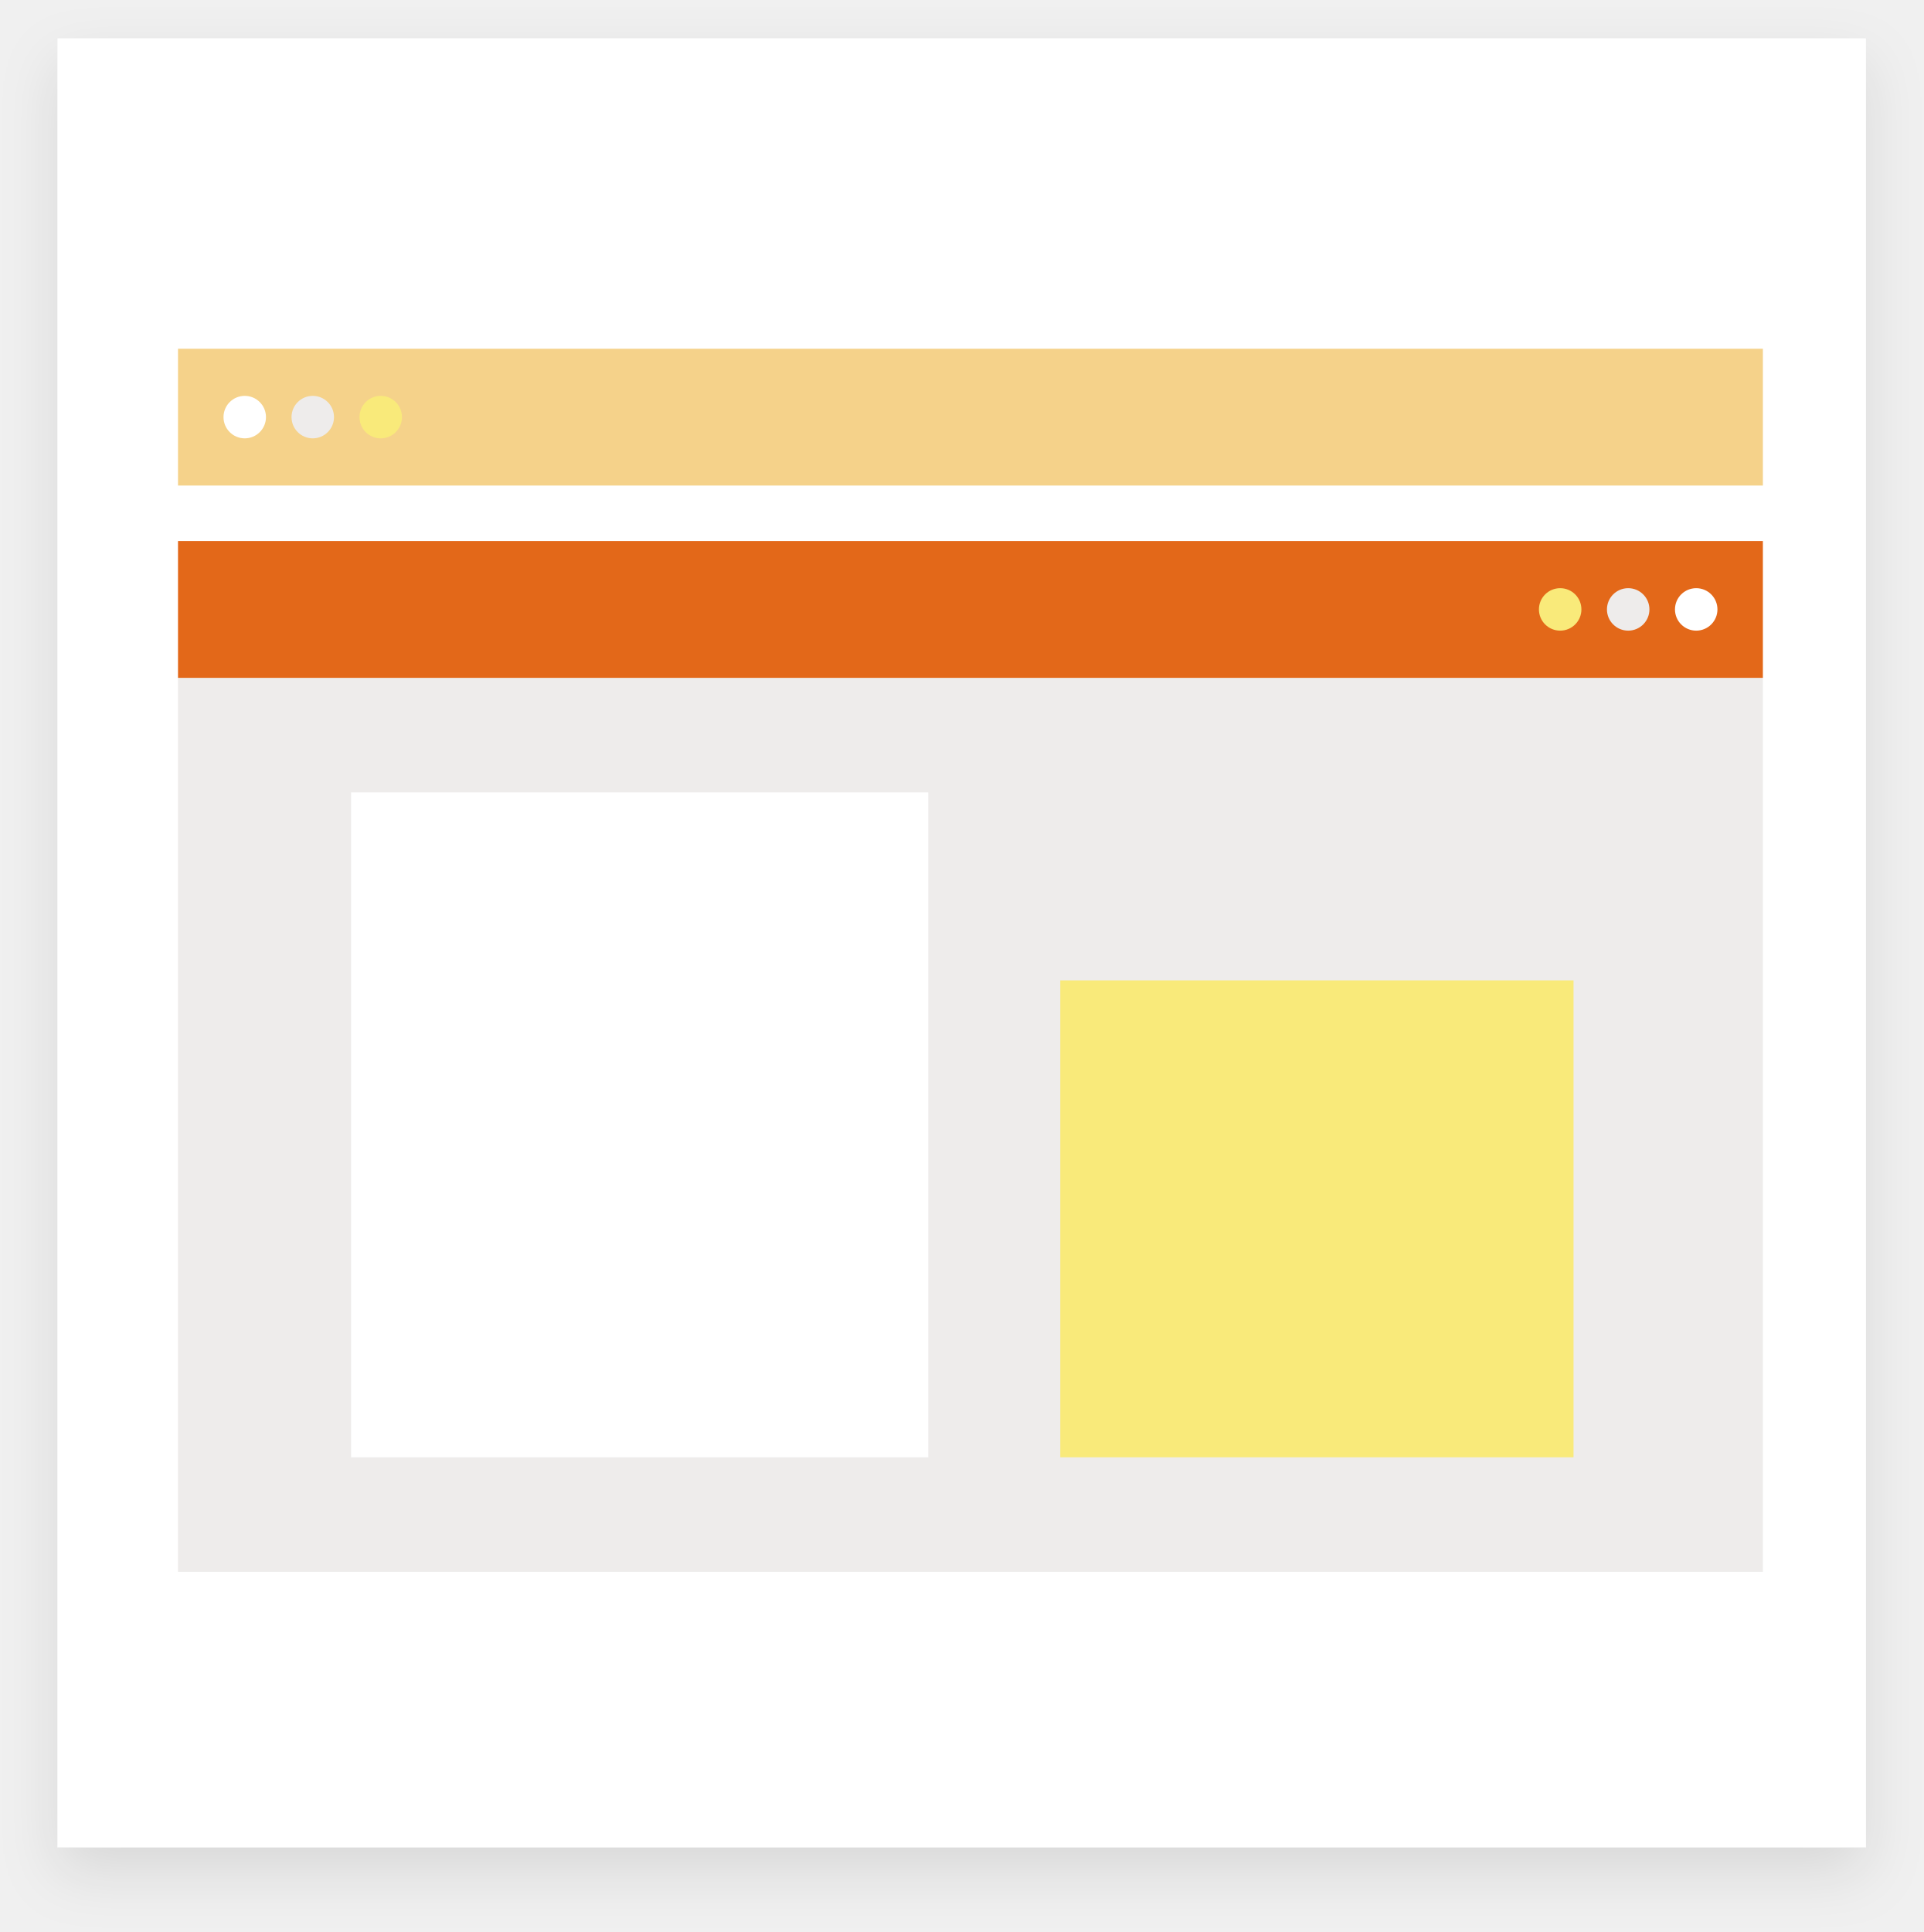
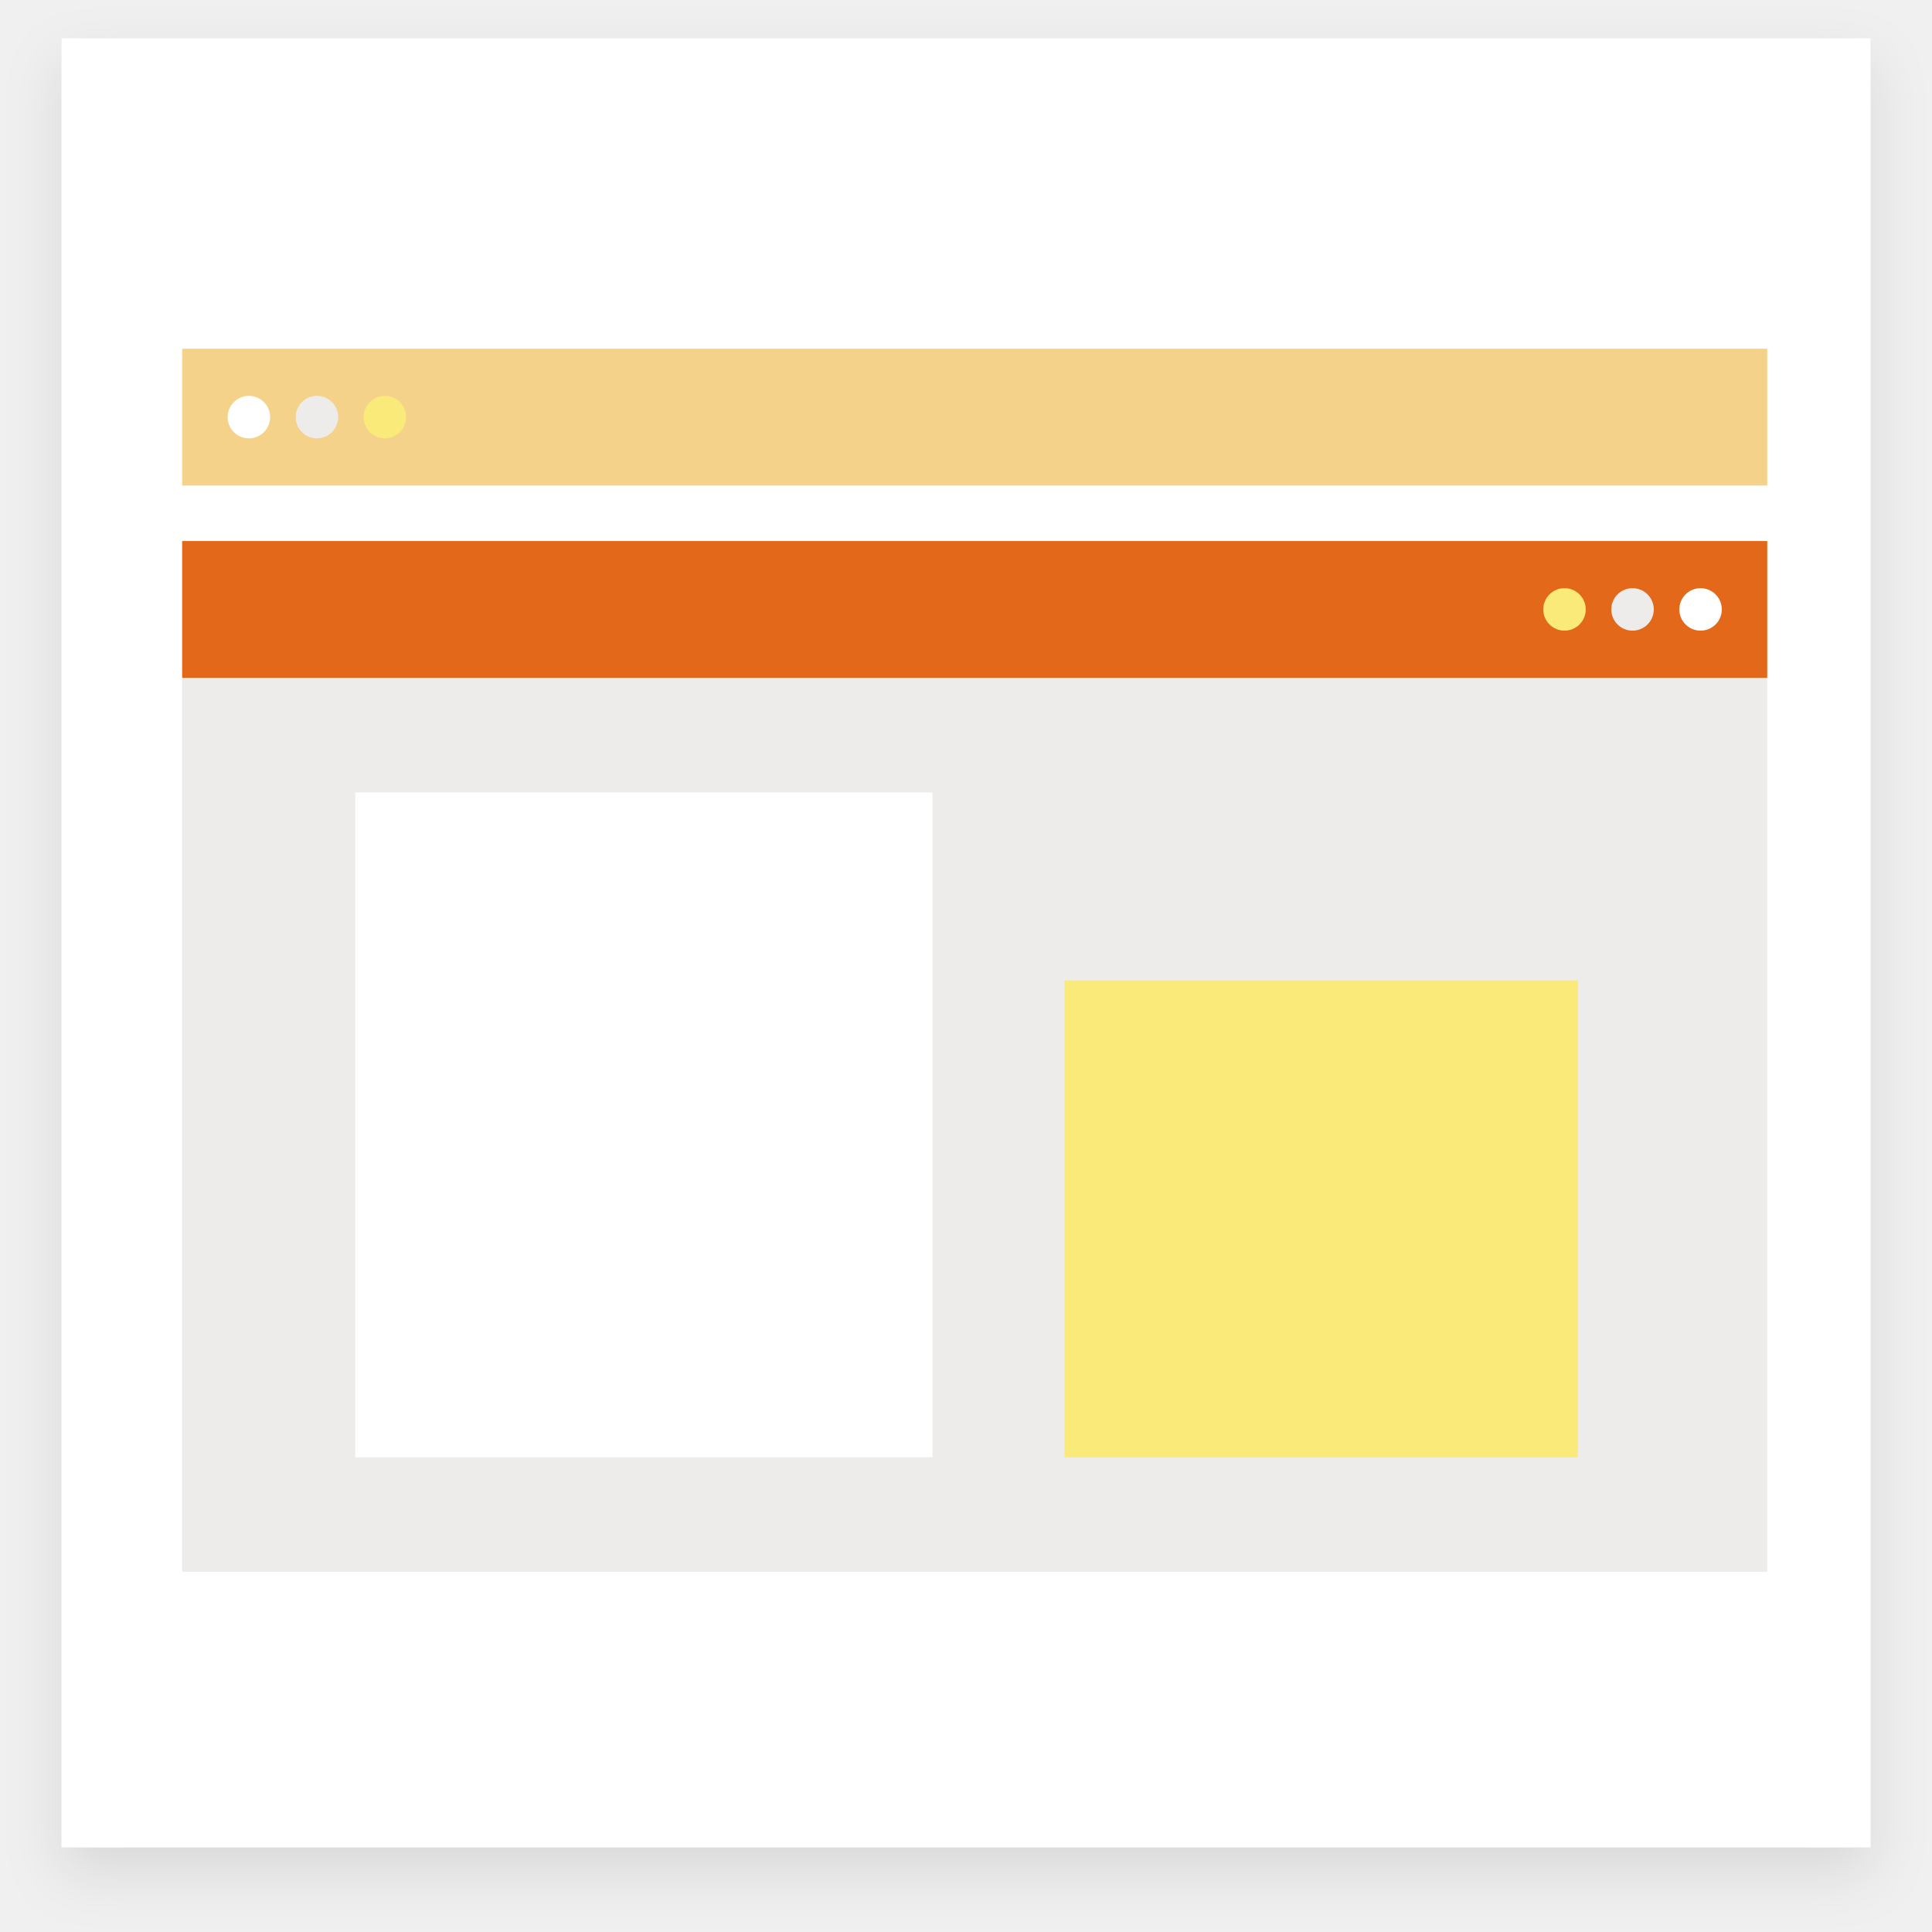
- <svg xmlns="http://www.w3.org/2000/svg" width="234" height="235" viewBox="0 0 234 235" fill="none">
+ <svg xmlns="http://www.w3.org/2000/svg" width="220" height="220" viewBox="0 0 234 235" fill="none">
  <g filter="url(#filter0_d_2_167)">
    <path d="M227 4.678H7V224.678H227V4.678Z" fill="white" />
    <path d="M214.46 82.451H21.655V191.188H214.46V82.451Z" fill="#EEECEB" />
    <path d="M112.926 96.383H42.711V177.258H112.926V96.383Z" fill="white" />
    <path d="M191.424 119.248H128.987V177.257H191.424V119.248Z" fill="#F9EA7A" />
    <path d="M214.46 65.809H21.655V82.451H214.46V65.809Z" fill="#E36819" />
    <path d="M189.799 76.709C191.225 76.709 192.382 75.553 192.382 74.126C192.382 72.7 191.225 71.543 189.799 71.543C188.372 71.543 187.215 72.7 187.215 74.126C187.215 75.553 188.372 76.709 189.799 76.709Z" fill="#F9EA7A" />
    <path d="M198.074 76.709C199.5 76.709 200.657 75.553 200.657 74.126C200.657 72.7 199.5 71.543 198.074 71.543C196.647 71.543 195.49 72.7 195.49 74.126C195.49 75.553 196.647 76.709 198.074 76.709Z" fill="#EEECEB" />
    <path d="M206.348 76.709C207.775 76.709 208.932 75.553 208.932 74.126C208.932 72.7 207.775 71.543 206.348 71.543C204.922 71.543 203.765 72.7 203.765 74.126C203.765 75.553 204.922 76.709 206.348 76.709Z" fill="white" />
    <path d="M21.655 59.06L214.46 59.06V42.419L21.655 42.419V59.06Z" fill="#F5D28A" />
    <path d="M46.316 53.319C47.743 53.319 48.9 52.162 48.9 50.736C48.9 49.309 47.743 48.152 46.316 48.152C44.89 48.152 43.733 49.309 43.733 50.736C43.733 52.162 44.89 53.319 46.316 53.319Z" fill="#F9EA7A" />
    <path d="M38.048 53.319C39.475 53.319 40.632 52.162 40.632 50.736C40.632 49.309 39.475 48.152 38.048 48.152C36.622 48.152 35.465 49.309 35.465 50.736C35.465 52.162 36.622 53.319 38.048 53.319Z" fill="#EEECEB" />
    <path d="M29.774 53.319C31.2 53.319 32.357 52.162 32.357 50.736C32.357 49.309 31.2 48.152 29.774 48.152C28.347 48.152 27.19 49.309 27.19 50.736C27.19 52.162 28.347 53.319 29.774 53.319Z" fill="white" />
  </g>
  <defs>
    <filter id="filter0_d_2_167" x="0" y="0.678" width="234" height="234" filterUnits="userSpaceOnUse" color-interpolation-filters="sRGB">
      <feFlood flood-opacity="0" result="BackgroundImageFix" />
      <feColorMatrix in="SourceAlpha" type="matrix" values="0 0 0 0 0 0 0 0 0 0 0 0 0 0 0 0 0 0 127 0" result="hardAlpha" />
      <feOffset dy="3" />
      <feGaussianBlur stdDeviation="3.5" />
      <feComposite in2="hardAlpha" operator="out" />
      <feColorMatrix type="matrix" values="0 0 0 0 0 0 0 0 0 0 0 0 0 0 0 0 0 0 0.1 0" />
      <feBlend mode="normal" in2="BackgroundImageFix" result="effect1_dropShadow_2_167" />
      <feBlend mode="normal" in="SourceGraphic" in2="effect1_dropShadow_2_167" result="shape" />
    </filter>
  </defs>
</svg>
